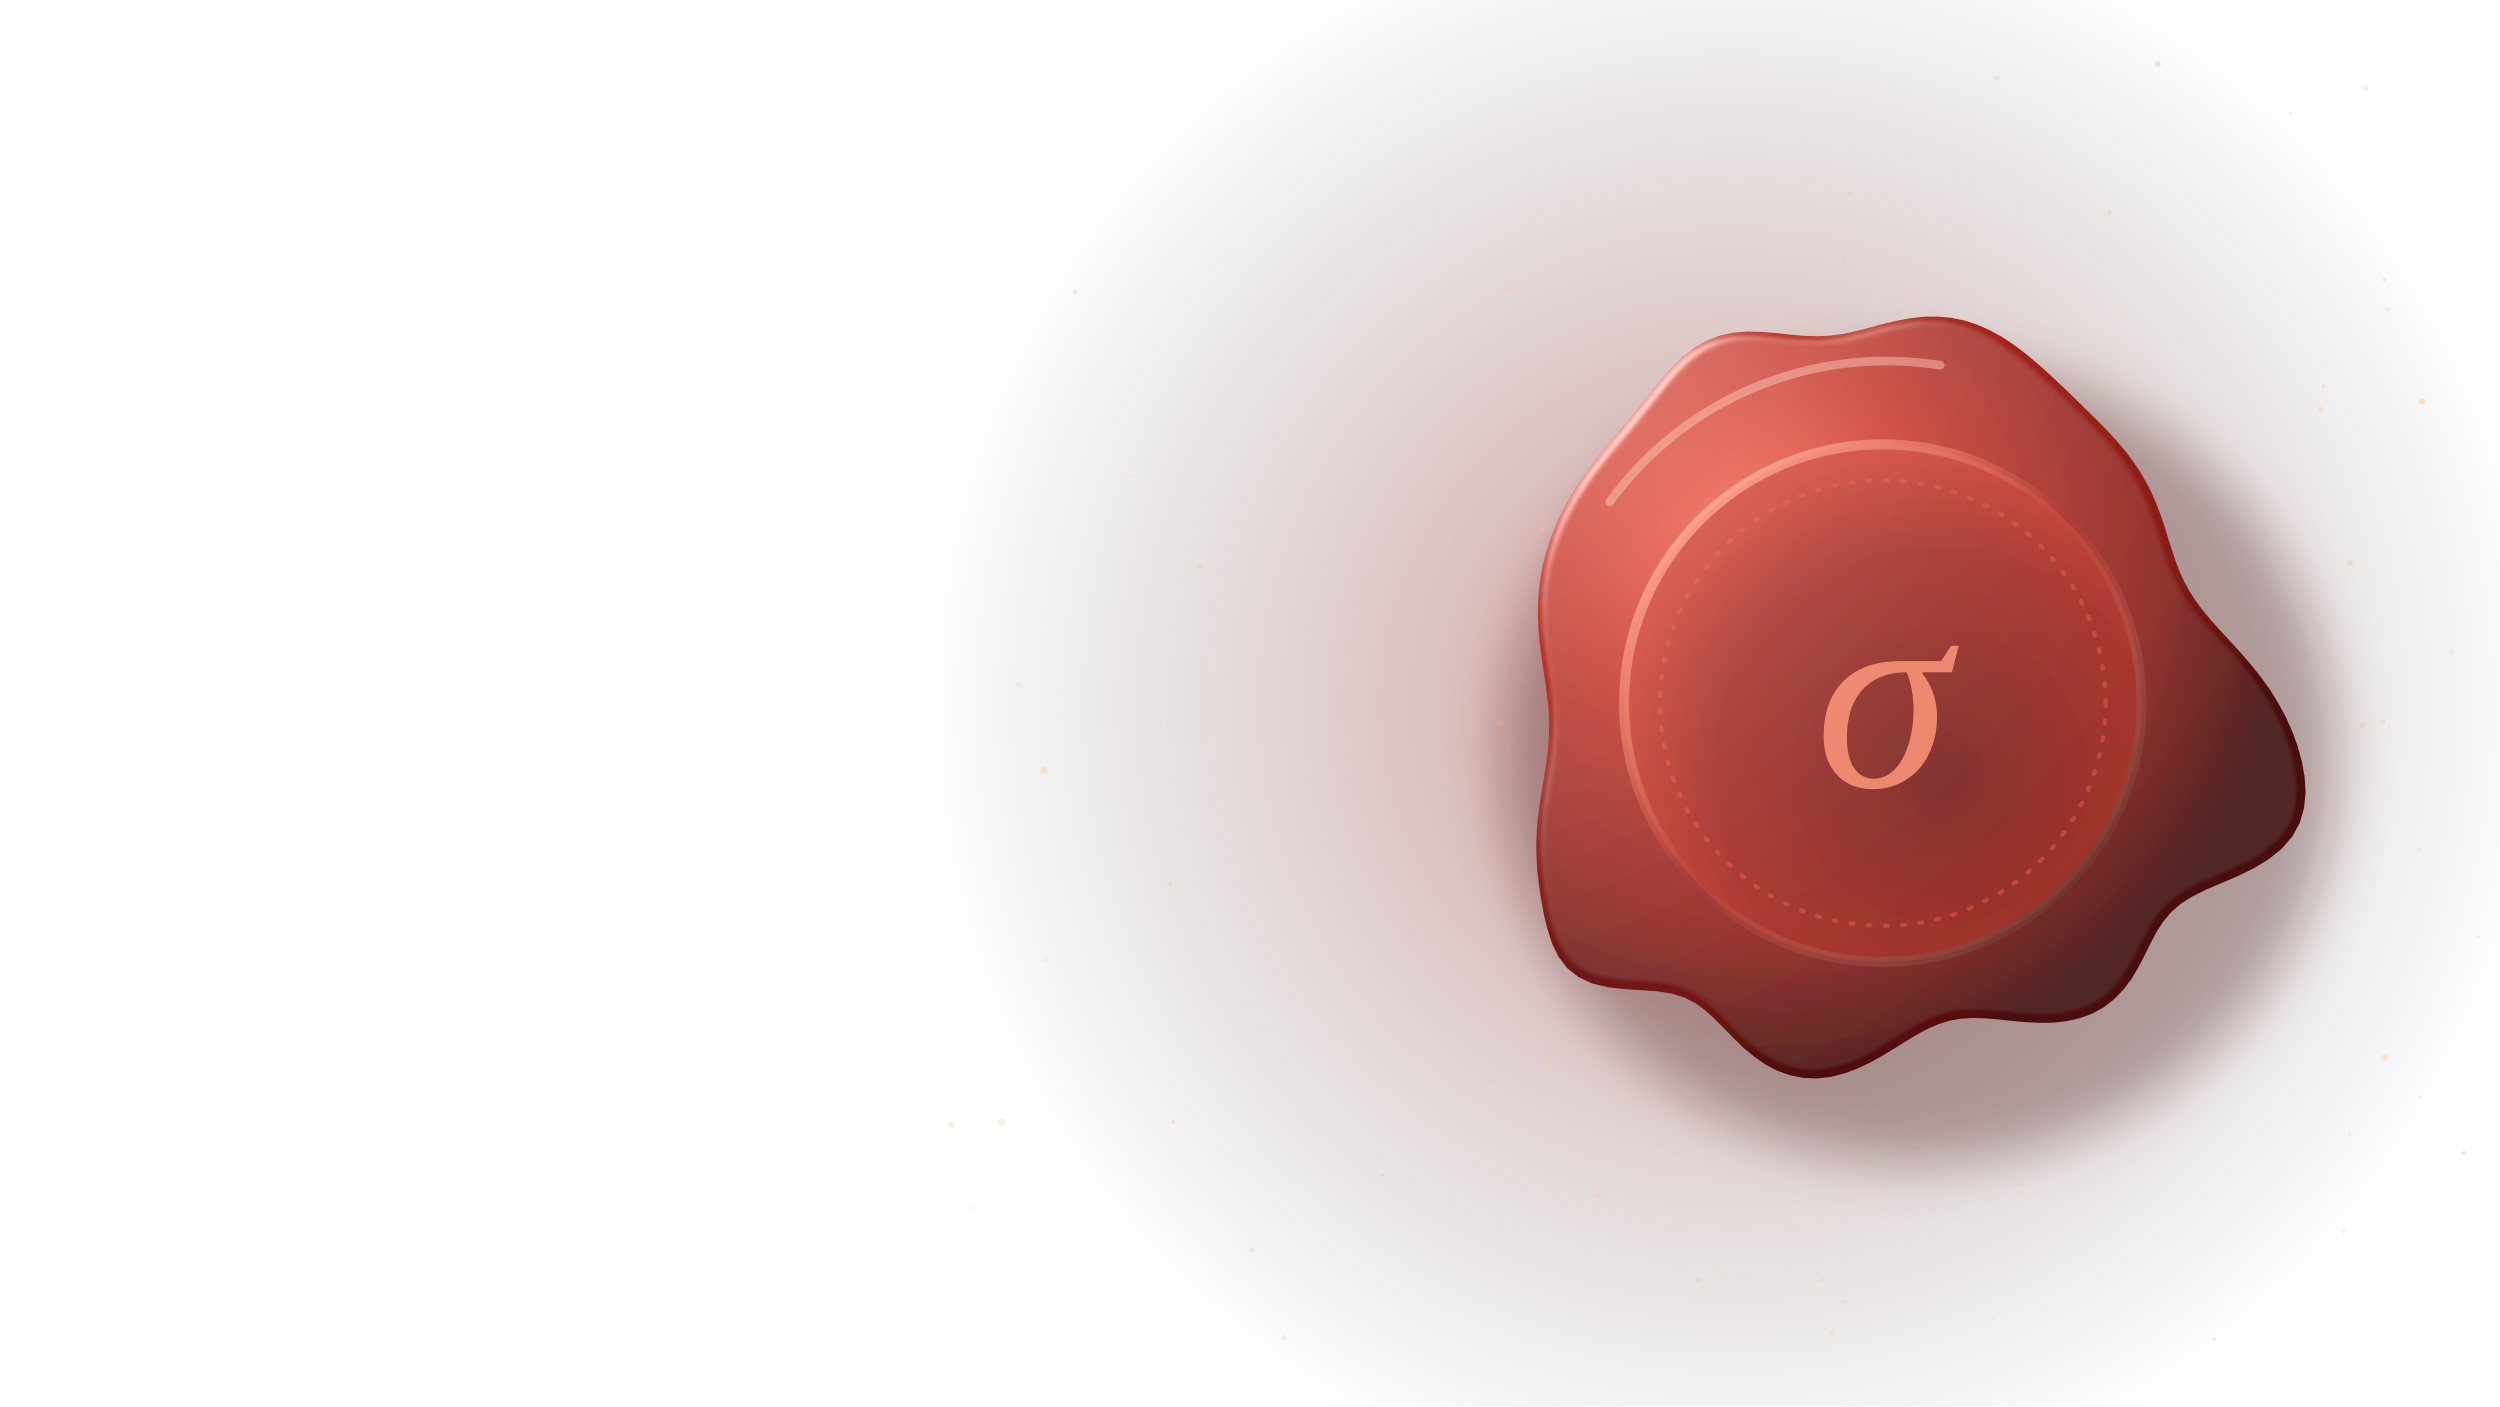
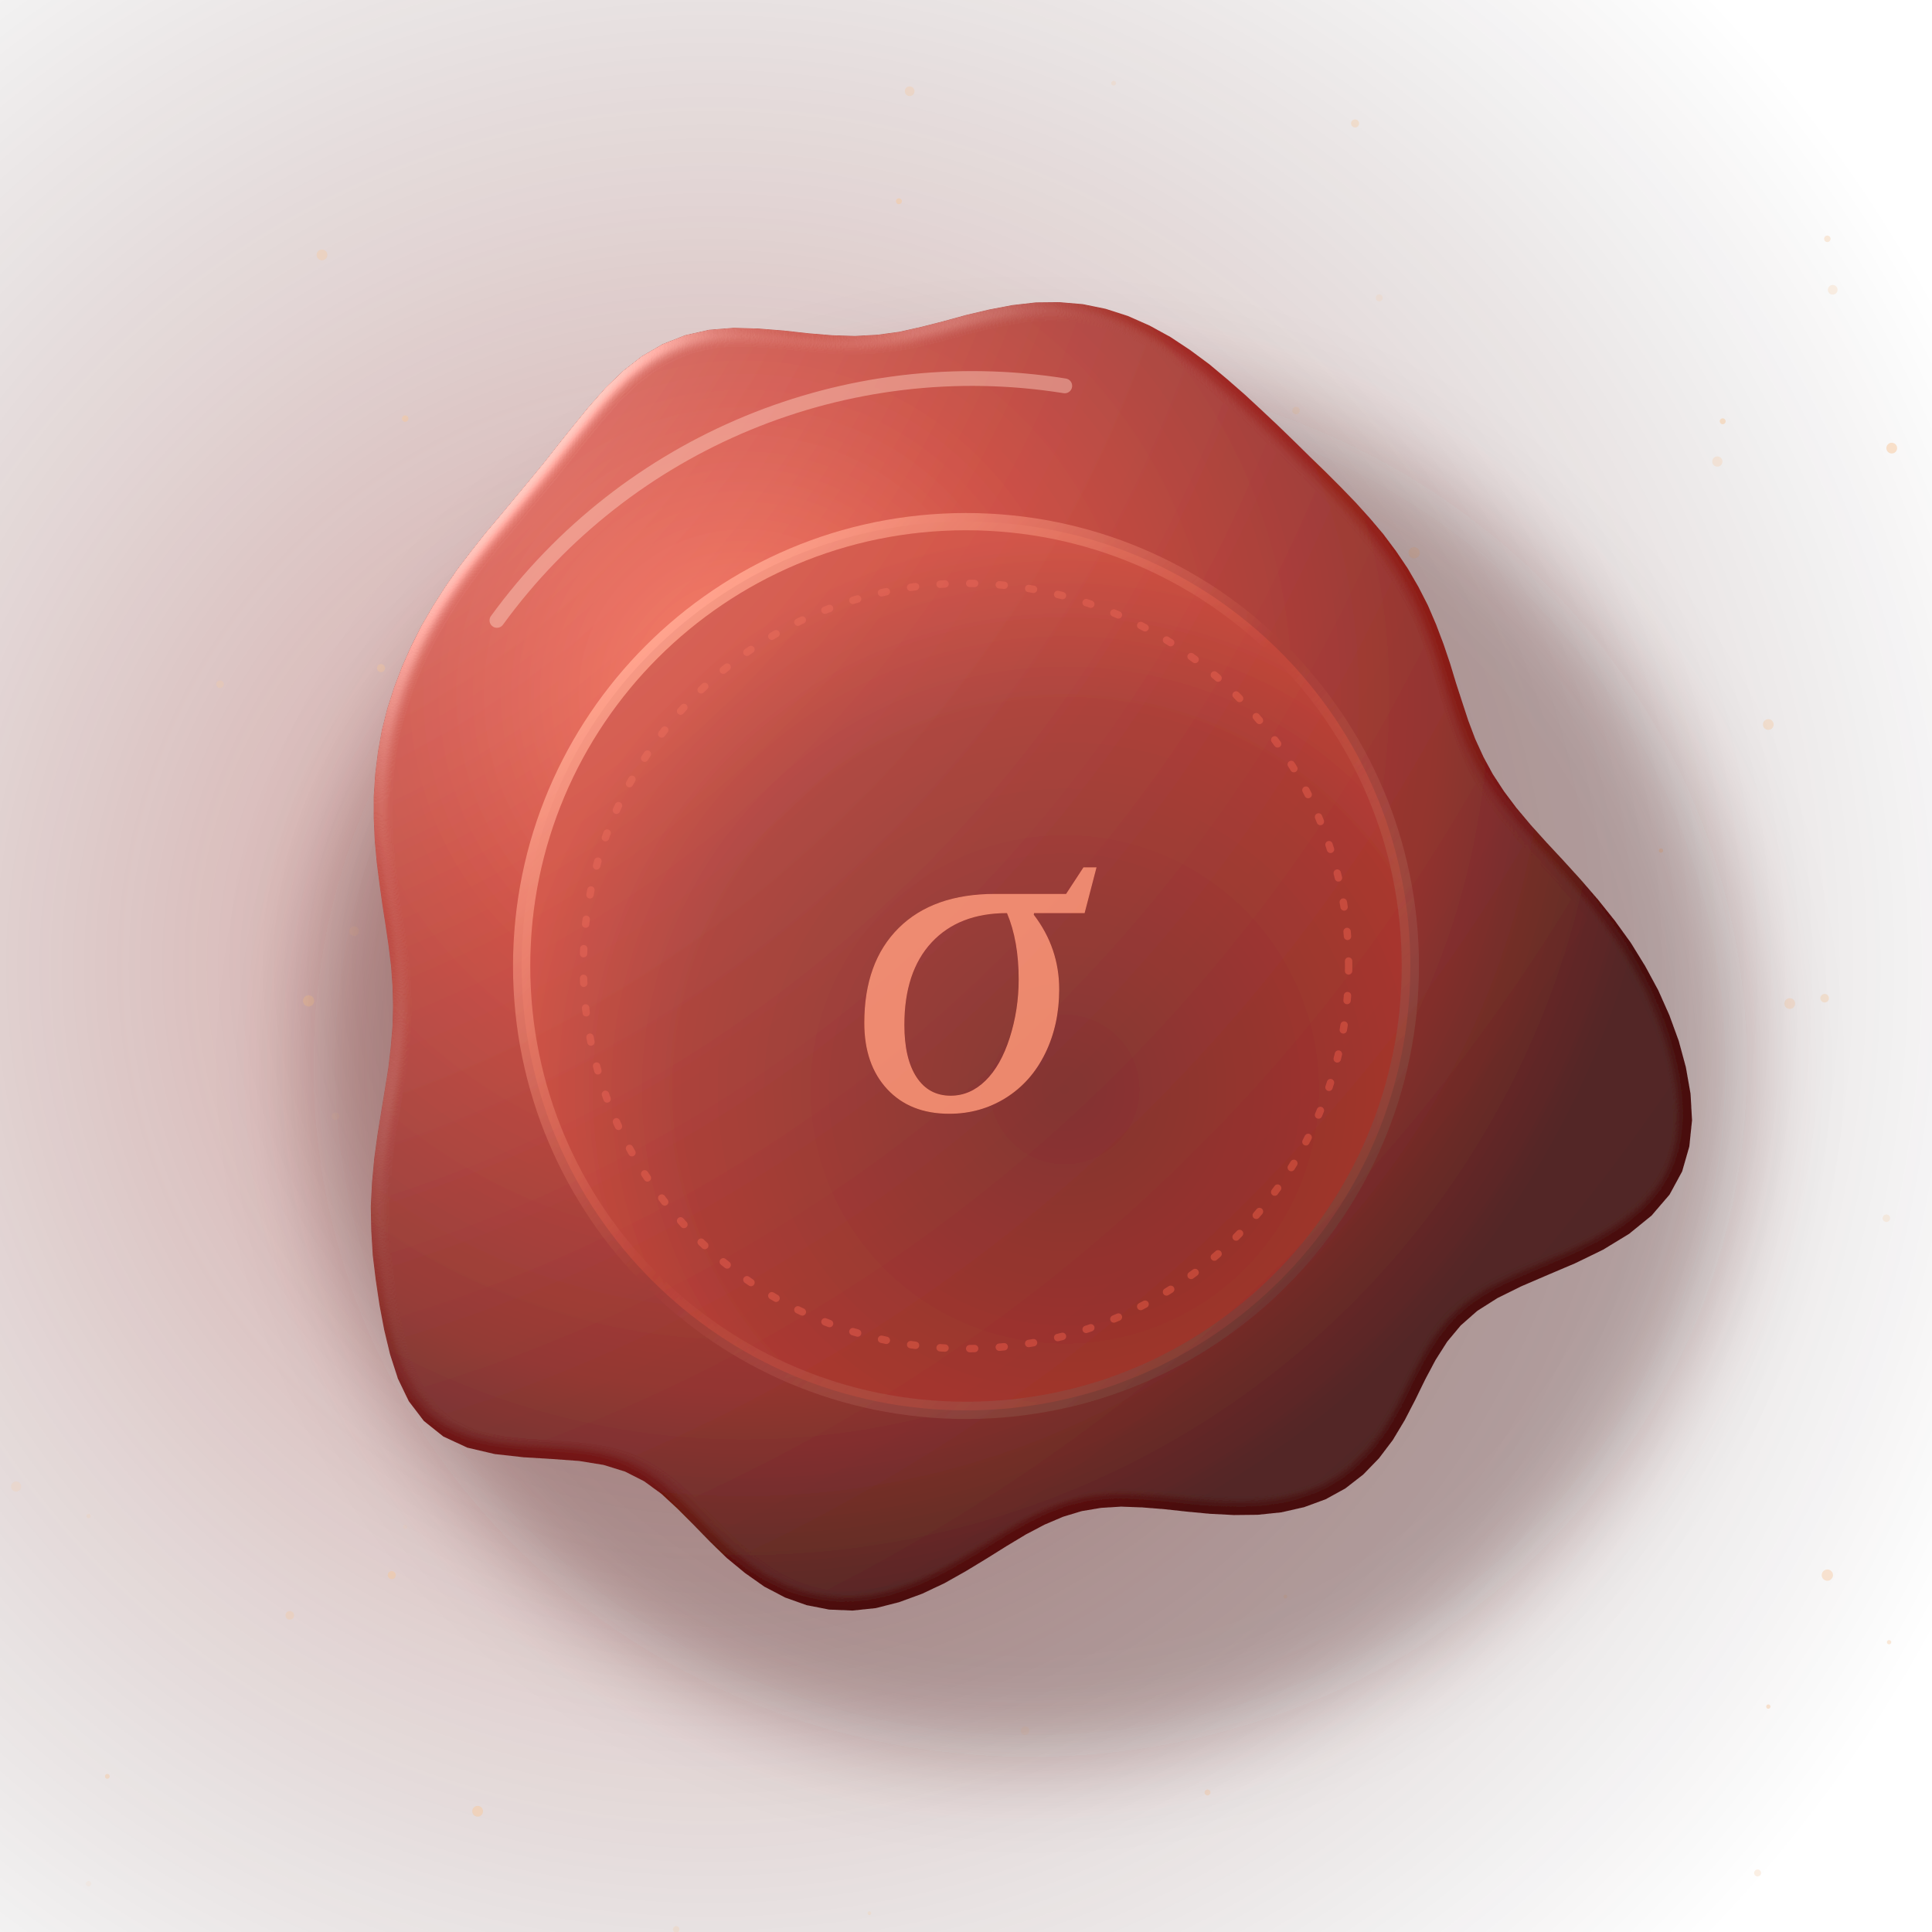
- <svg xmlns="http://www.w3.org/2000/svg" viewBox="0 0 1600 900" width="1600" height="900" role="img" aria-label="A crimson wax seal">
+ <svg xmlns="http://www.w3.org/2000/svg" viewBox="845 90 720 720" width="720" height="720" role="img" aria-label="A crimson wax seal">
  <defs>
    <radialGradient id="glow" cx="1110" cy="450" r="520" gradientUnits="userSpaceOnUse">
      <stop offset="0" stop-color="#b3261e" stop-opacity="0.45" />
      <stop offset="0.55" stop-color="#5e120f" stop-opacity="0.18" />
      <stop offset="1" stop-color="#05060a" stop-opacity="0" />
    </radialGradient>
    <radialGradient id="wax" cx="1020" cy="340" r="375" gradientUnits="userSpaceOnUse">
      <stop offset="0" stop-color="#ef6a4f" />
      <stop offset="0.35" stop-color="#c3301f" />
      <stop offset="0.75" stop-color="#8c1d18" />
      <stop offset="1" stop-color="#4a0d0a" />
    </radialGradient>
    <radialGradient id="well" cx="1150" cy="500" r="225" gradientUnits="userSpaceOnUse">
      <stop offset="0" stop-color="#7a1712" />
      <stop offset="0.7" stop-color="#a42419" />
      <stop offset="1" stop-color="#c93a26" />
    </radialGradient>
    <linearGradient id="rim" x1="0" y1="0" x2="1" y2="1">
      <stop offset="0" stop-color="#ffb199" stop-opacity="0.9" />
      <stop offset="0.5" stop-color="#ffb199" stop-opacity="0" />
      <stop offset="1" stop-color="#2a0605" stop-opacity="0.8" />
    </linearGradient>
    <filter id="soft" x="-20%" y="-20%" width="140%" height="140%">
      <feGaussianBlur stdDeviation="18" />
    </filter>
    <filter id="emboss" x="-10%" y="-10%" width="120%" height="120%">
      <feGaussianBlur in="SourceAlpha" stdDeviation="3" result="b" />
      <feSpecularLighting in="b" surfaceScale="4" specularConstant="0.8" specularExponent="18" lighting-color="#ffd2c2" result="s">
        <fePointLight x="710" y="30" z="300" />
      </feSpecularLighting>
      <feComposite in="s" in2="SourceAlpha" operator="in" result="sp" />
      <feComposite in="SourceGraphic" in2="sp" operator="arithmetic" k1="0" k2="1" k3="0.9" k4="0" />
    </filter>
  </defs>
  <rect width="1600" height="900" fill="url(#glow)" />
  <g opacity="0.9">
    <circle cx="1320" cy="627" r="1.6" fill="#f6c89f" opacity="0.24" />
    <circle cx="1202" cy="410" r="0.9" fill="#f6c89f" opacity="0.54" />
    <circle cx="725" cy="305" r="1.0" fill="#f6c89f" opacity="0.30" />
    <circle cx="1023" cy="765" r="2.0" fill="#f6c89f" opacity="0.58" />
    <circle cx="851" cy="644" r="1.9" fill="#f6c89f" opacity="0.23" />
    <circle cx="977" cy="437" r="1.8" fill="#f6c89f" opacity="0.23" />
    <circle cx="1284" cy="491" r="1.2" fill="#f6c89f" opacity="0.22" />
    <circle cx="1324" cy="685" r="0.7" fill="#f6c89f" opacity="0.32" />
    <circle cx="641" cy="718" r="2.2" fill="#f6c89f" opacity="0.36" />
    <circle cx="1485" cy="262" r="1.9" fill="#f6c89f" opacity="0.34" />
    <circle cx="1466" cy="72" r="0.8" fill="#f6c89f" opacity="0.57" />
    <circle cx="1350" cy="136" r="1.5" fill="#f6c89f" opacity="0.42" />
    <circle cx="822" cy="856" r="1.6" fill="#f6c89f" opacity="0.35" />
    <circle cx="996" cy="659" r="0.8" fill="#f6c89f" opacity="0.16" />
    <circle cx="749" cy="566" r="1.3" fill="#f6c89f" opacity="0.59" />
    <circle cx="1372" cy="296" r="2.1" fill="#f6c89f" opacity="0.38" />
    <circle cx="1500" cy="788" r="1.3" fill="#f6c89f" opacity="0.29" />
    <circle cx="1526" cy="179" r="1.2" fill="#f6c89f" opacity="0.41" />
    <circle cx="1417" cy="857" r="1.1" fill="#f6c89f" opacity="0.37" />
    <circle cx="784" cy="435" r="1.6" fill="#f6c89f" opacity="0.16" />
    <circle cx="1064" cy="255" r="1.5" fill="#f6c89f" opacity="0.38" />
    <circle cx="1097" cy="809" r="1.2" fill="#f6c89f" opacity="0.29" />
    <circle cx="1184" cy="124" r="1.8" fill="#f6c89f" opacity="0.40" />
    <circle cx="1255" cy="314" r="0.6" fill="#f6c89f" opacity="0.26" />
    <circle cx="953" cy="692" r="1.6" fill="#f6c89f" opacity="0.40" />
    <circle cx="1087" cy="819" r="1.3" fill="#f6c89f" opacity="0.56" />
    <circle cx="960" cy="463" r="2.1" fill="#f6c89f" opacity="0.55" />
    <circle cx="987" cy="339" r="1.5" fill="#f6c89f" opacity="0.48" />
    <circle cx="1464" cy="407" r="0.8" fill="#f6c89f" opacity="0.51" />
    <circle cx="609" cy="720" r="2.0" fill="#f6c89f" opacity="0.43" />
    <circle cx="751" cy="718" r="1.3" fill="#f6c89f" opacity="0.49" />
    <circle cx="1377" cy="41" r="0.7" fill="#f6c89f" opacity="0.21" />
    <circle cx="671" cy="348" r="1.1" fill="#f6c89f" opacity="0.21" />
    <circle cx="778" cy="630" r="1.6" fill="#f6c89f" opacity="0.20" />
    <circle cx="668" cy="493" r="2.2" fill="#f6c89f" opacity="0.48" />
    <circle cx="970" cy="506" r="1.4" fill="#f6c89f" opacity="0.20" />
    <circle cx="991" cy="677" r="1.5" fill="#f6c89f" opacity="0.57" />
    <circle cx="1504" cy="360" r="2.0" fill="#f6c89f" opacity="0.44" />
    <circle cx="1275" cy="844" r="0.8" fill="#f6c89f" opacity="0.42" />
    <circle cx="623" cy="773" r="1.6" fill="#f6c89f" opacity="0.16" />
    <circle cx="1312" cy="472" r="1.9" fill="#f6c89f" opacity="0.49" />
    <circle cx="1101" cy="550" r="1.3" fill="#f6c89f" opacity="0.51" />
    <circle cx="787" cy="53" r="0.6" fill="#f6c89f" opacity="0.28" />
    <circle cx="1359" cy="201" r="1.3" fill="#f6c89f" opacity="0.22" />
    <circle cx="1169" cy="803" r="0.7" fill="#f6c89f" opacity="0.28" />
    <circle cx="1227" cy="735" r="1.6" fill="#f6c89f" opacity="0.20" />
    <circle cx="1526" cy="677" r="2.1" fill="#f6c89f" opacity="0.50" />
    <circle cx="1206" cy="445" r="1.2" fill="#f6c89f" opacity="0.48" />
    <circle cx="878" cy="655" r="0.8" fill="#f6c89f" opacity="0.22" />
    <circle cx="1525" cy="462" r="1.6" fill="#f6c89f" opacity="0.42" />
    <circle cx="1129" cy="475" r="1.3" fill="#f6c89f" opacity="0.18" />
    <circle cx="1180" cy="833" r="1.2" fill="#f6c89f" opacity="0.45" />
    <circle cx="1278" cy="50" r="1.8" fill="#f6c89f" opacity="0.36" />
    <circle cx="1569" cy="417" r="2.0" fill="#f6c89f" opacity="0.24" />
    <circle cx="1550" cy="257" r="2.0" fill="#f6c89f" opacity="0.58" />
    <circle cx="885" cy="752" r="0.9" fill="#f6c89f" opacity="0.50" />
    <circle cx="1487" cy="247" r="1.1" fill="#f6c89f" opacity="0.57" />
    <circle cx="1381" cy="41" r="2.0" fill="#f6c89f" opacity="0.50" />
    <circle cx="1549" cy="702" r="0.8" fill="#f6c89f" opacity="0.44" />
    <circle cx="1236" cy="605" r="0.8" fill="#f6c89f" opacity="0.24" />
    <circle cx="652" cy="438" r="1.9" fill="#f6c89f" opacity="0.35" />
    <circle cx="1166" cy="819" r="1.7" fill="#f6c89f" opacity="0.25" />
    <circle cx="1242" cy="602" r="0.8" fill="#f6c89f" opacity="0.53" />
    <circle cx="1514" cy="56" r="1.9" fill="#f6c89f" opacity="0.34" />
    <circle cx="1504" cy="726" r="0.8" fill="#f6c89f" opacity="0.54" />
    <circle cx="1548" cy="544" r="1.4" fill="#f6c89f" opacity="0.28" />
    <circle cx="1052" cy="314" r="1.0" fill="#f6c89f" opacity="0.58" />
    <circle cx="1512" cy="464" r="2.0" fill="#f6c89f" opacity="0.39" />
    <circle cx="1180" cy="165" r="1.1" fill="#f6c89f" opacity="0.57" />
    <circle cx="1114" cy="288" r="1.9" fill="#f6c89f" opacity="0.32" />
    <circle cx="1361" cy="373" r="2.2" fill="#f6c89f" opacity="0.55" />
    <circle cx="996" cy="246" r="1.2" fill="#f6c89f" opacity="0.56" />
    <circle cx="1172" cy="853" r="1.9" fill="#f6c89f" opacity="0.29" />
    <circle cx="878" cy="792" r="1.0" fill="#f6c89f" opacity="0.15" />
    <circle cx="743" cy="462" r="0.9" fill="#f6c89f" opacity="0.21" />
    <circle cx="1528" cy="198" r="1.8" fill="#f6c89f" opacity="0.29" />
    <circle cx="1254" cy="580" r="0.6" fill="#f6c89f" opacity="0.23" />
    <circle cx="669" cy="614" r="1.8" fill="#f6c89f" opacity="0.20" />
    <circle cx="688" cy="187" r="1.7" fill="#f6c89f" opacity="0.42" />
    <circle cx="1328" cy="243" r="1.4" fill="#f6c89f" opacity="0.29" />
    <circle cx="768" cy="362" r="1.9" fill="#f6c89f" opacity="0.52" />
    <circle cx="1260" cy="121" r="0.9" fill="#f6c89f" opacity="0.24" />
    <circle cx="801" cy="800" r="1.8" fill="#f6c89f" opacity="0.35" />
    <circle cx="1586" cy="600" r="1.1" fill="#f6c89f" opacity="0.37" />
    <circle cx="1577" cy="738" r="1.4" fill="#f6c89f" opacity="0.58" />
    <circle cx="1295" cy="758" r="1.1" fill="#f6c89f" opacity="0.45" />
    <circle cx="927" cy="345" r="1.4" fill="#f6c89f" opacity="0.32" />
    <circle cx="638" cy="689" r="0.6" fill="#f6c89f" opacity="0.24" />
    <circle cx="813" cy="467" r="1.4" fill="#f6c89f" opacity="0.37" />
    <circle cx="965" cy="185" r="2.0" fill="#f6c89f" opacity="0.43" />
  </g>
  <g transform="translate(1110 450) translate(95 0) scale(0.92) translate(-1110 -450)">
    <ellipse cx="1136" cy="490" rx="290" ry="280" fill="#3a0a07" opacity="0.32" filter="url(#soft)" />
    <g filter="url(#emboss)">
      <path d="M1385.1,450.0 L1390.4,459.8 L1394.9,469.9 L1398.7,480.3 L1401.6,491.0 L1403.5,501.8 L1404.1,512.5 L1403.0,523.1 L1400.1,533.2 L1395.0,542.6 L1387.7,551.1 L1378.6,558.5 L1368.1,564.9 L1356.8,570.4 L1345.5,575.2 L1334.8,579.8 L1325.3,584.5 L1317.1,589.7 L1310.4,595.6 L1304.9,602.2 L1300.2,609.6 L1296.0,617.5 L1292.0,625.7 L1287.7,634.0 L1282.9,642.0 L1277.3,649.4 L1270.9,656.0 L1263.7,661.6 L1255.7,666.0 L1247.0,669.2 L1237.8,671.3 L1228.2,672.3 L1218.5,672.4 L1208.8,671.9 L1199.3,671.0 L1190.1,670.0 L1181.2,669.3 L1172.8,669.0 L1164.7,669.5 L1156.9,670.8 L1149.3,673.1 L1141.8,676.3 L1134.2,680.3 L1126.4,685.0 L1118.4,690.0 L1110.0,695.1 L1101.3,700.0 L1092.2,704.3 L1082.9,707.7 L1073.5,710.1 L1064.0,711.1 L1054.6,710.7 L1045.4,708.9 L1036.7,705.8 L1028.3,701.4 L1020.5,695.9 L1013.1,689.8 L1006.2,683.1 L999.6,676.3 L993.1,669.8 L986.6,663.8 L979.6,658.7 L971.9,654.8 L963.2,652.1 L953.3,650.5 L942.4,649.7 L930.8,649.0 L919.1,647.7 L908.0,645.1 L898.3,640.6 L890.4,634.3 L884.3,626.3 L879.9,617.2 L876.7,607.3 L874.3,597.3 L872.4,587.2 L870.9,577.1 L869.7,567.2 L869.1,557.3 L868.9,547.4 L869.4,537.6 L870.3,527.9 L871.6,518.4 L873.1,509.1 L874.6,500.0 L876.0,491.3 L877.0,482.7 L877.7,474.4 L877.9,466.2 L877.7,458.1 L877.1,450.0 L876.1,441.8 L874.9,433.6 L873.6,425.2 L872.4,416.6 L871.3,407.9 L870.5,399.1 L870.1,390.2 L870.1,381.2 L870.7,372.2 L871.8,363.3 L873.4,354.4 L875.6,345.7 L878.4,337.0 L881.6,328.6 L885.3,320.3 L889.4,312.2 L894.0,304.3 L898.9,296.6 L904.1,289.1 L909.6,281.9 L915.3,274.7 L921.2,267.7 L927.1,260.6 L933.0,253.5 L939.0,246.2 L944.9,238.7 L951.0,231.1 L957.2,223.5 L963.8,216.0 L970.9,209.1 L978.7,203.0 L987.1,198.1 L996.2,194.5 L1005.9,192.3 L1015.9,191.5 L1026.1,191.8 L1036.2,192.6 L1046.1,193.7 L1055.7,194.5 L1065.0,194.8 L1074.1,194.3 L1083.0,193.1 L1091.9,191.1 L1100.9,188.8 L1110.0,186.3 L1119.3,184.1 L1128.7,182.3 L1138.3,181.2 L1147.8,181.1 L1157.3,181.9 L1166.6,183.8 L1175.6,186.7 L1184.4,190.6 L1192.8,195.2 L1200.8,200.5 L1208.5,206.2 L1215.8,212.3 L1222.9,218.5 L1229.7,224.8 L1236.4,231.1 L1242.9,237.4 L1249.2,243.6 L1255.5,249.7 L1261.7,255.9 L1267.7,262.1 L1273.5,268.5 L1279.0,275.0 L1284.1,281.8 L1288.9,288.9 L1293.2,296.3 L1297.1,303.9 L1300.4,311.6 L1303.4,319.5 L1306.1,327.5 L1308.5,335.4 L1311.0,343.1 L1313.5,350.7 L1316.3,358.1 L1319.6,365.3 L1323.4,372.3 L1327.9,379.2 L1333.0,386.0 L1338.8,392.9 L1345.2,400.0 L1352.0,407.3 L1359.0,415.0 L1366.0,423.1 L1372.8,431.6 L1379.3,440.6 Z" fill="url(#wax)" />
      <circle cx="1110" cy="450" r="180" fill="url(#well)" />
      <circle cx="1110" cy="450" r="180" fill="none" stroke="url(#rim)" stroke-width="7" />
      <circle cx="1110" cy="450" r="155" fill="none" stroke="#e0533f" stroke-opacity="0.55" stroke-width="3" stroke-dasharray="2 10" stroke-linecap="round" />
      <text x="1110" y="508" text-anchor="middle" font-family="Georgia, 'Times New Roman', serif" font-size="190" font-style="italic" fill="#f08a6c" fill-opacity="0.92">σ</text>
    </g>
    <path d="M920,310 A238,238 0 0 1 1150,215" fill="none" stroke="#ffd2c2" stroke-opacity="0.45" stroke-width="6" stroke-linecap="round" />
  </g>
</svg>
